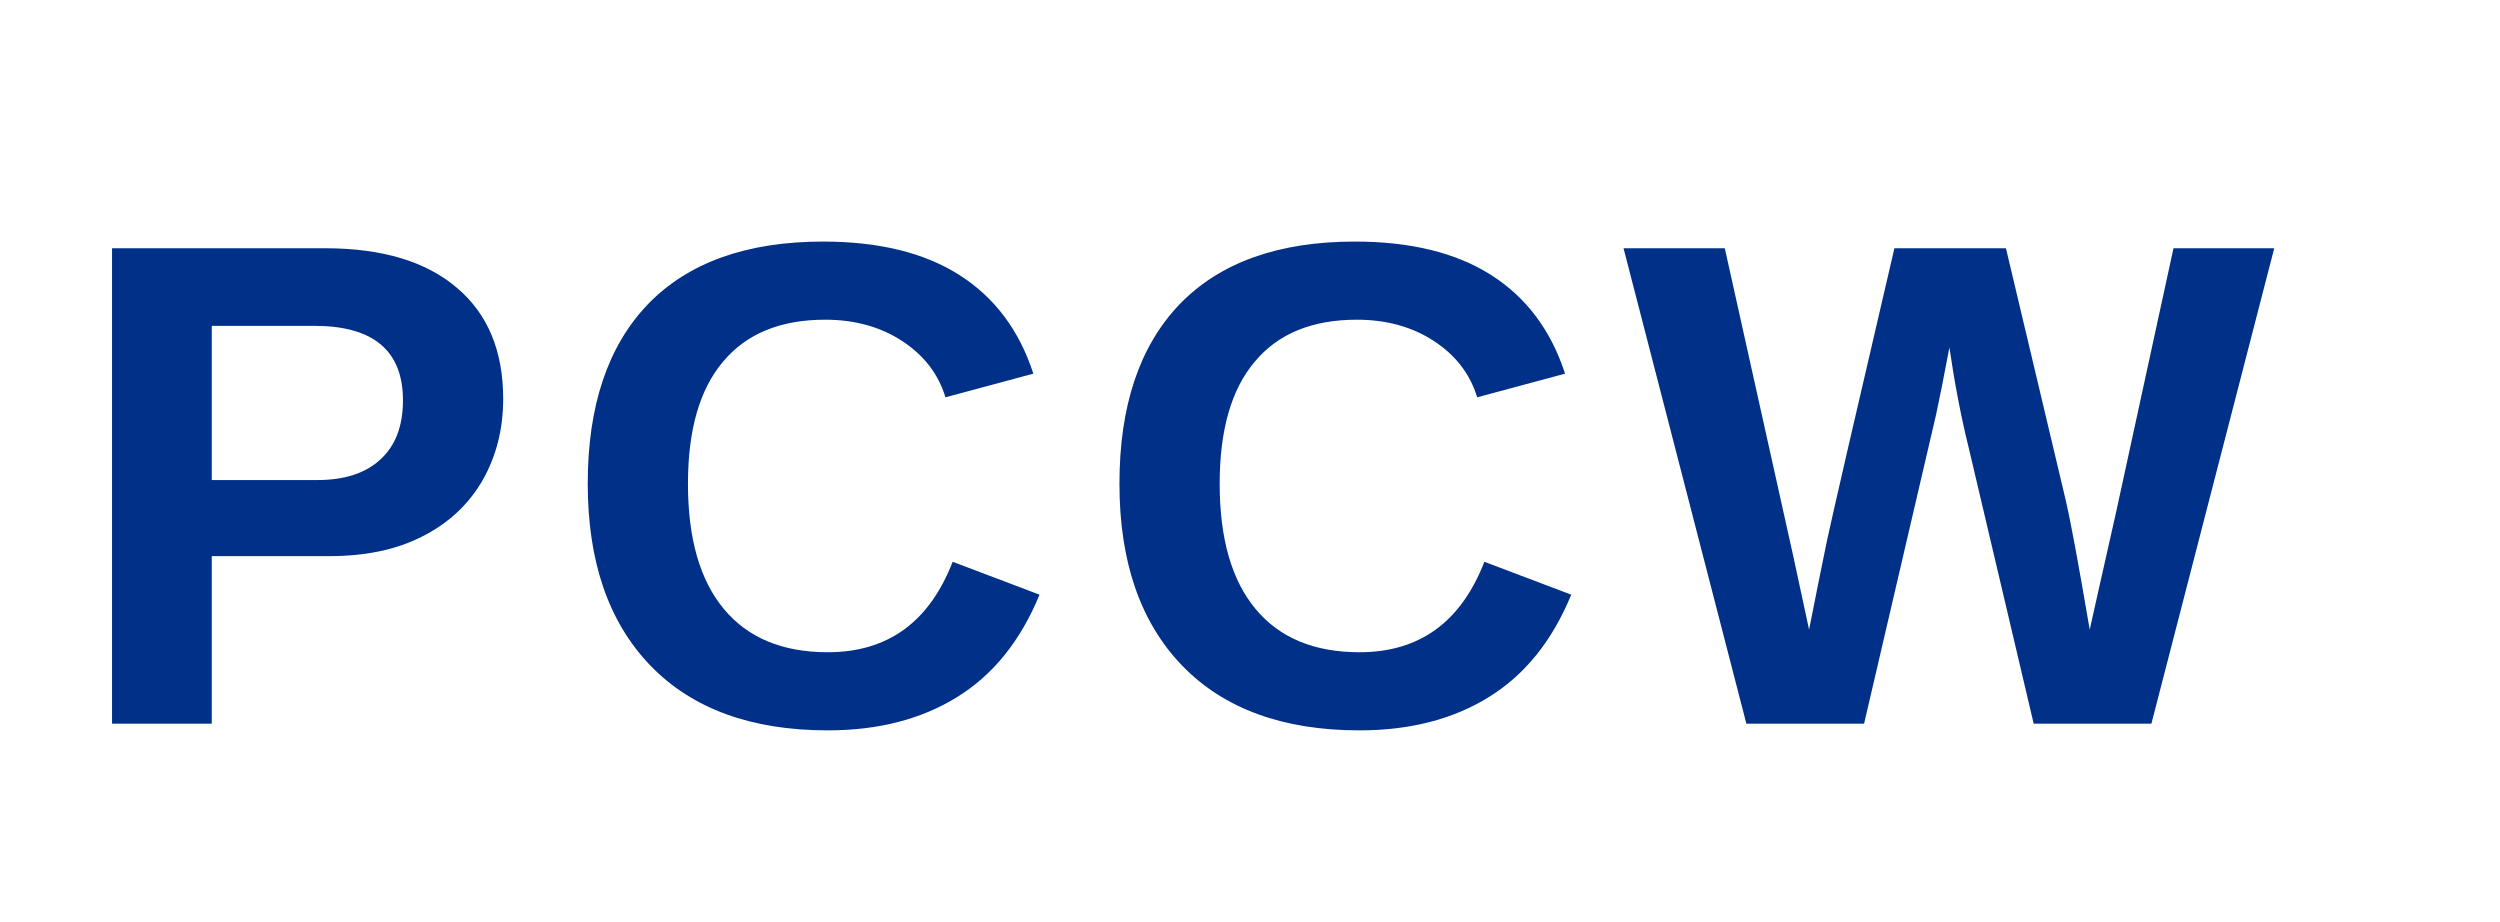
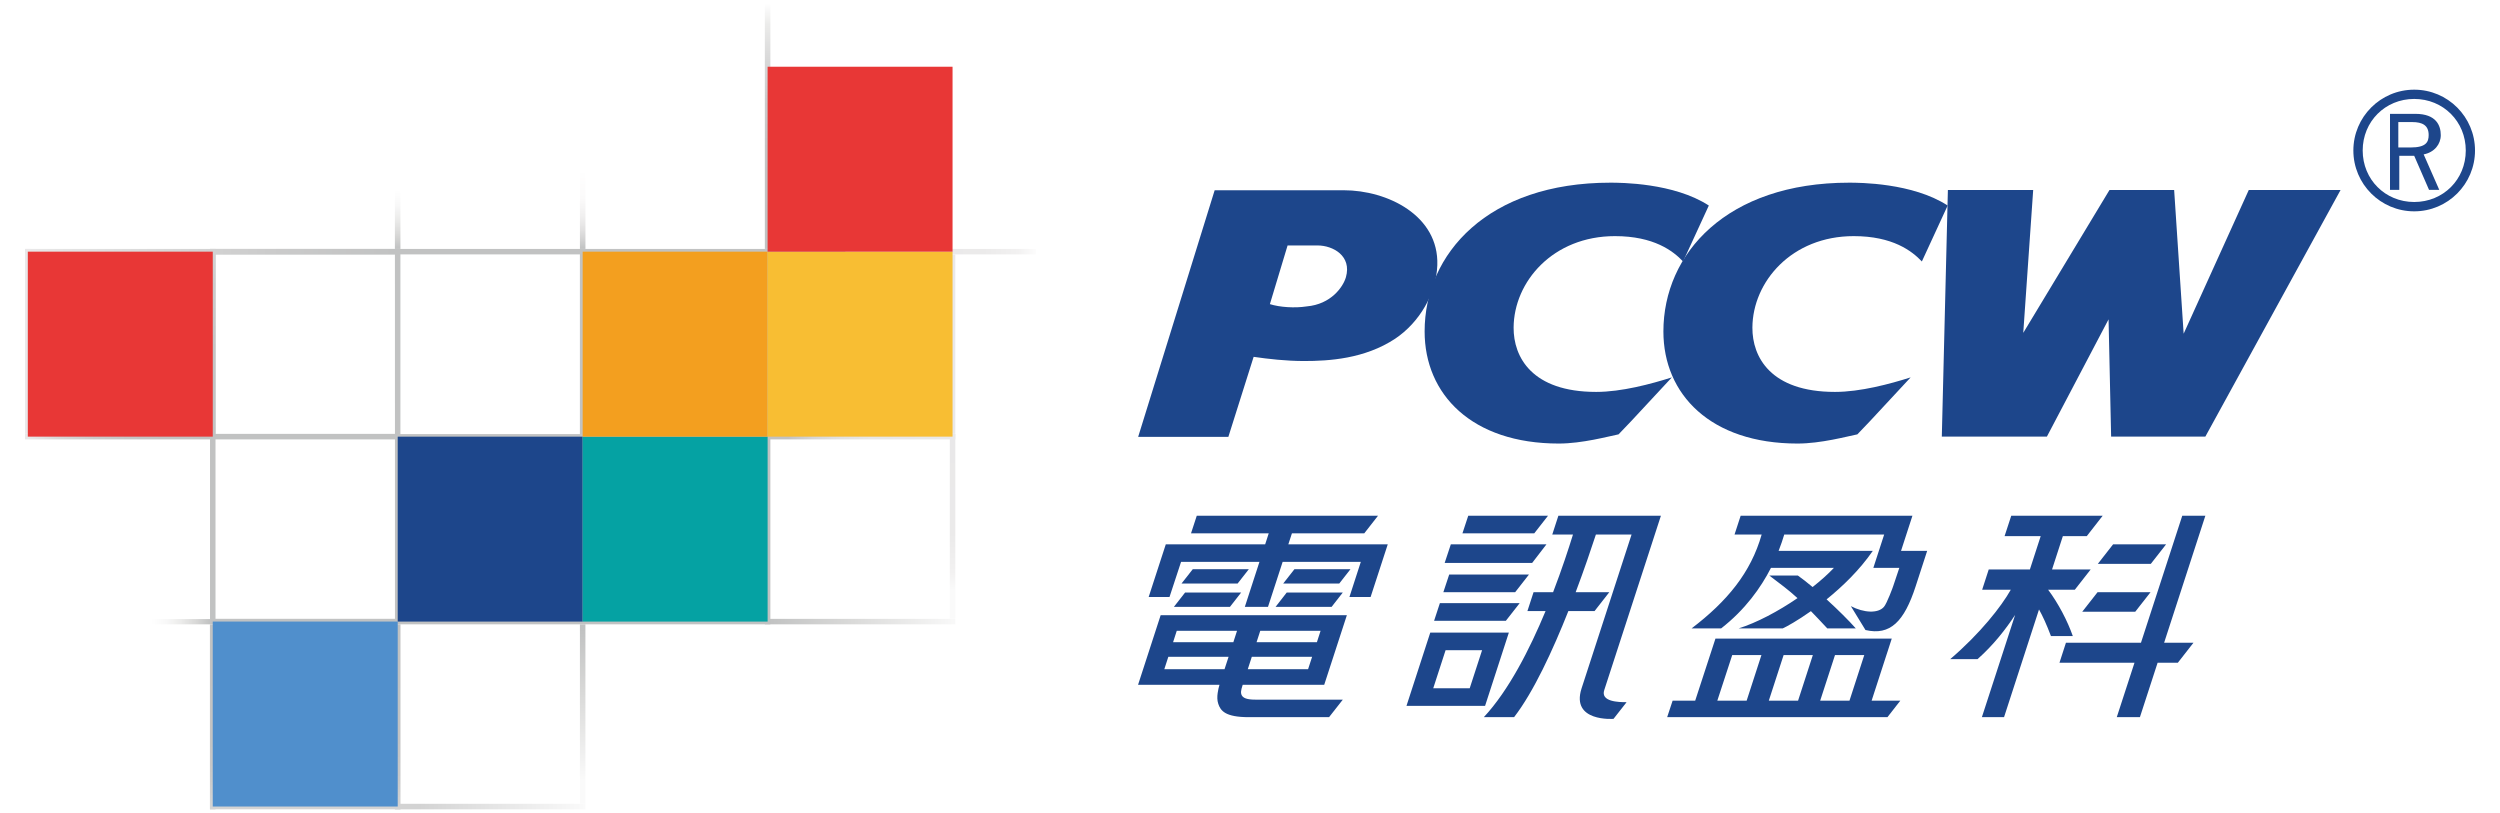
- <svg xmlns="http://www.w3.org/2000/svg" viewBox="0 0 76 28" width="76" height="28">
-   <text x="2" y="22" font-family="Arial, Helvetica, sans-serif" font-size="21" font-weight="800" fill="#003087" letter-spacing="1">PCCW</text>
+ <svg xmlns="http://www.w3.org/2000/svg" xmlns:xlink="http://www.w3.org/1999/xlink" version="1.1" id="Layer_1" x="0px" y="0px" width="200px" height="65px" viewBox="0 0 200 65" enable-background="new 0 0 200 65" xml:space="preserve">
+   <g>
+     <path fill="#C1C2C2" d="M61.187,34.724H46.829v-14.37h14.358V34.724z M46.391,49.506H32.033V35.15h14.358V49.506z M61.187,49.506   H46.829V35.15h14.358V49.506z M31.596,49.506H17.241V35.15h14.355V49.506z M31.596,34.708H17.241V20.353h14.353L31.596,34.708z    M46.391,34.724H32.033v-14.37h14.358V34.724z M61.63,19.916H16.801v30.033H61.63V19.916z" />
+     <rect x="75.985" y="20.355" fill="#E9E8E9" width="0.44" height="14.354" />
+     <g>
+       <defs>
+         <rect id="SVGID_1_" x="9.626" y="49.523" width="7.174" height="0.427" />
+       </defs>
+       <clipPath id="SVGID_2_">
+         <use xlink:href="#SVGID_1_" overflow="visible" />
+       </clipPath>
+       <linearGradient id="SVGID_3_" gradientUnits="userSpaceOnUse" x1="-124.674" y1="374.303" x2="-123.182" y2="374.303" gradientTransform="matrix(-5.9615 0 0 5.9615 -725.5859 -2181.679)">
+         <stop offset="0" style="stop-color:#C1C2C2" />
+         <stop offset="0.1" style="stop-color:#C1C2C2" />
+         <stop offset="0.223" style="stop-color:#D8D8D7" />
+         <stop offset="0.357" style="stop-color:#EBEBEA" />
+         <stop offset="0.491" style="stop-color:#F8F8F8" />
+         <stop offset="0.624" style="stop-color:#FFFFFF" />
+         <stop offset="1" style="stop-color:#FFFFFF" />
+       </linearGradient>
+       <rect x="9.626" y="49.523" clip-path="url(#SVGID_2_)" fill="url(#SVGID_3_)" width="7.173" height="0.426" />
+     </g>
+     <g>
+       <defs>
+         <rect id="SVGID_4_" x="46.392" y="49.947" width="0.441" height="14.355" />
+       </defs>
+       <clipPath id="SVGID_5_">
+         <use xlink:href="#SVGID_4_" overflow="visible" />
+       </clipPath>
+       <linearGradient id="SVGID_6_" gradientUnits="userSpaceOnUse" x1="-79.861" y1="341.473" x2="-78.368" y2="341.473" gradientTransform="matrix(0 8.9471 8.9471 0 -3008.575 763.5931)">
+         <stop offset="0" style="stop-color:#C1C2C2" />
+         <stop offset="0.1" style="stop-color:#C1C2C2" />
+         <stop offset="0.496" style="stop-color:#DADAD9" />
+         <stop offset="1" style="stop-color:#FAFAFA" />
+       </linearGradient>
+       <rect x="46.394" y="49.949" clip-path="url(#SVGID_5_)" fill="url(#SVGID_6_)" width="0.44" height="14.354" />
+     </g>
+     <g>
+       <defs>
+         <rect id="SVGID_7_" x="75.985" y="34.715" width="0.44" height="14.791" />
+       </defs>
+       <clipPath id="SVGID_8_">
+         <use xlink:href="#SVGID_7_" overflow="visible" />
+       </clipPath>
+       <linearGradient id="SVGID_9_" gradientUnits="userSpaceOnUse" x1="-80.422" y1="342.565" x2="-78.93" y2="342.565" gradientTransform="matrix(0 8.9471 8.9471 0 -2988.738 753.3931)">
+         <stop offset="0" style="stop-color:#E9E8E9" />
+         <stop offset="0.1" style="stop-color:#E9E8E9" />
+         <stop offset="0.661" style="stop-color:#EBEAEA" />
+         <stop offset="0.892" style="stop-color:#F2F1F1" />
+         <stop offset="1" style="stop-color:#FAFAFA" />
+       </linearGradient>
+       <rect x="75.985" y="34.715" clip-path="url(#SVGID_8_)" fill="url(#SVGID_9_)" width="0.44" height="14.791" />
+     </g>
+     <g>
+       <defs>
+         <rect id="SVGID_10_" x="31.591" y="12.75" width="0.444" height="7.165" />
+       </defs>
+       <clipPath id="SVGID_11_">
+         <use xlink:href="#SVGID_10_" overflow="visible" />
+       </clipPath>
+       <linearGradient id="SVGID_12_" gradientUnits="userSpaceOnUse" x1="-151.825" y1="313.945" x2="-150.333" y2="313.945" gradientTransform="matrix(0 -5.9618 -5.9618 0 1903.502 -884.3677)">
+         <stop offset="0" style="stop-color:#C1C2C2" />
+         <stop offset="0.1" style="stop-color:#C1C2C2" />
+         <stop offset="0.223" style="stop-color:#D8D8D7" />
+         <stop offset="0.357" style="stop-color:#EBEBEA" />
+         <stop offset="0.491" style="stop-color:#F8F8F8" />
+         <stop offset="0.624" style="stop-color:#FFFFFF" />
+         <stop offset="1" style="stop-color:#FFFFFF" />
+       </linearGradient>
+       <rect x="31.589" y="12.751" clip-path="url(#SVGID_11_)" fill="url(#SVGID_12_)" width="0.448" height="7.163" />
+     </g>
+     <g>
+       <defs>
+         <rect id="SVGID_13_" x="61.187" y="0.258" width="0.443" height="19.657" />
+       </defs>
+       <clipPath id="SVGID_14_">
+         <use xlink:href="#SVGID_13_" overflow="visible" />
+       </clipPath>
+       <linearGradient id="SVGID_15_" gradientUnits="userSpaceOnUse" x1="-128.566" y1="322.043" x2="-127.073" y2="322.043" gradientTransform="matrix(0 -13.1313 -13.1313 0 4290.256 -1668.337)">
+         <stop offset="0" style="stop-color:#C1C2C2" />
+         <stop offset="0.1" style="stop-color:#C1C2C2" />
+         <stop offset="0.41" style="stop-color:#C4C4C4" />
+         <stop offset="0.606" style="stop-color:#CBCBCB" />
+         <stop offset="0.771" style="stop-color:#D8D8D8" />
+         <stop offset="0.918" style="stop-color:#ECECEB" />
+         <stop offset="1" style="stop-color:#FFFFFF" />
+       </linearGradient>
+       <rect x="61.187" y="0.258" clip-path="url(#SVGID_14_)" fill="url(#SVGID_15_)" width="0.443" height="19.656" />
+     </g>
+     <g>
+       <defs>
+         <rect id="SVGID_16_" x="46.394" y="12.752" width="0.442" height="7.162" />
+       </defs>
+       <clipPath id="SVGID_17_">
+         <use xlink:href="#SVGID_16_" overflow="visible" />
+       </clipPath>
+       <linearGradient id="SVGID_18_" gradientUnits="userSpaceOnUse" x1="-151.822" y1="313.128" x2="-150.331" y2="313.128" gradientTransform="matrix(0 -5.9623 -5.9623 0 1913.58 -884.4199)">
+         <stop offset="0" style="stop-color:#C1C2C2" />
+         <stop offset="0.1" style="stop-color:#C1C2C2" />
+         <stop offset="0.168" style="stop-color:#D0D0D0" />
+         <stop offset="0.277" style="stop-color:#E3E2E2" />
+         <stop offset="0.401" style="stop-color:#F1F0F0" />
+         <stop offset="0.552" style="stop-color:#FBFAFA" />
+         <stop offset="0.809" style="stop-color:#FFFFFF" />
+         <stop offset="1" style="stop-color:#FFFFFF" />
+       </linearGradient>
+       <rect x="46.394" y="12.752" clip-path="url(#SVGID_17_)" fill="url(#SVGID_18_)" width="0.442" height="7.162" />
+     </g>
+     <g>
+       <defs>
+         <rect id="SVGID_19_" x="31.596" y="64.305" width="15.237" height="0.439" />
+       </defs>
+       <clipPath id="SVGID_20_">
+         <use xlink:href="#SVGID_19_" overflow="visible" />
+       </clipPath>
+       <linearGradient id="SVGID_21_" gradientUnits="userSpaceOnUse" x1="-99.495" y1="303.019" x2="-98.003" y2="303.019" gradientTransform="matrix(9.8891 0 0 -9.8891 1015.954 3061.131)">
+         <stop offset="0" style="stop-color:#D3D3D3" />
+         <stop offset="0.1" style="stop-color:#D3D3D3" />
+         <stop offset="0.122" style="stop-color:#D4D4D4" />
+         <stop offset="1" style="stop-color:#FAFAFA" />
+       </linearGradient>
+       <rect x="31.596" y="64.305" clip-path="url(#SVGID_20_)" fill="url(#SVGID_21_)" width="15.237" height="0.439" />
+     </g>
+     <rect x="16.8" y="64.305" fill="#D3D3D3" width="15.237" height="0.439" />
+     <g>
+       <defs>
+         <rect id="SVGID_22_" x="61.187" y="19.915" width="15.24" height="0.438" />
+       </defs>
+       <clipPath id="SVGID_23_">
+         <use xlink:href="#SVGID_22_" overflow="visible" />
+       </clipPath>
+       <linearGradient id="SVGID_24_" gradientUnits="userSpaceOnUse" x1="-98.851" y1="305.31" x2="-97.358" y2="305.31" gradientTransform="matrix(10.2114 0 0 -10.2114 1070.934 3137.79)">
+         <stop offset="0" style="stop-color:#C1C2C2" />
+         <stop offset="0.47" style="stop-color:#C3C3C3" />
+         <stop offset="0.656" style="stop-color:#C9C9C9" />
+         <stop offset="0.791" style="stop-color:#D4D4D3" />
+         <stop offset="0.901" style="stop-color:#E4E3E3" />
+         <stop offset="0.995" style="stop-color:#FDFCFC" />
+         <stop offset="1" style="stop-color:#FFFFFF" />
+       </linearGradient>
+       <rect x="61.187" y="19.915" clip-path="url(#SVGID_23_)" fill="url(#SVGID_24_)" width="15.239" height="0.438" />
+     </g>
+     <g>
+       <defs>
+         <rect id="SVGID_25_" x="61.187" y="34.718" width="15.24" height="0.435" />
+       </defs>
+       <clipPath id="SVGID_26_">
+         <use xlink:href="#SVGID_25_" overflow="visible" />
+       </clipPath>
+       <linearGradient id="SVGID_27_" gradientUnits="userSpaceOnUse" x1="-98.851" y1="304.832" x2="-97.358" y2="304.832" gradientTransform="matrix(10.2114 0 0 -10.2114 1070.926 3147.704)">
+         <stop offset="0" style="stop-color:#C1C2C2" />
+         <stop offset="0.1" style="stop-color:#C1C2C2" />
+         <stop offset="0.124" style="stop-color:#C6C6C6" />
+         <stop offset="0.228" style="stop-color:#D5D5D5" />
+         <stop offset="0.355" style="stop-color:#E0E0E0" />
+         <stop offset="0.533" style="stop-color:#E7E7E7" />
+         <stop offset="1" style="stop-color:#E9E8E9" />
+       </linearGradient>
+       <rect x="61.187" y="34.718" clip-path="url(#SVGID_26_)" fill="url(#SVGID_27_)" width="15.239" height="0.435" />
+     </g>
+     <g>
+       <defs>
+         <rect id="SVGID_28_" x="61.187" y="49.508" width="15.24" height="0.442" />
+       </defs>
+       <clipPath id="SVGID_29_">
+         <use xlink:href="#SVGID_28_" overflow="visible" />
+       </clipPath>
+       <linearGradient id="SVGID_30_" gradientUnits="userSpaceOnUse" x1="-98.851" y1="304.353" x2="-97.358" y2="304.353" gradientTransform="matrix(10.2114 0 0 -10.2114 1070.926 3157.618)">
+         <stop offset="0" style="stop-color:#C1C2C2" />
+         <stop offset="0.44" style="stop-color:#DADAD9" />
+         <stop offset="1" style="stop-color:#FAFAFA" />
+       </linearGradient>
+       <rect x="61.187" y="49.509" clip-path="url(#SVGID_29_)" fill="url(#SVGID_30_)" width="15.239" height="0.44" />
+     </g>
+     <g>
+       <defs>
+         <rect id="SVGID_31_" x="67.625" y="19.916" width="15.247" height="0.438" />
+       </defs>
+       <clipPath id="SVGID_32_">
+         <use xlink:href="#SVGID_31_" overflow="visible" />
+       </clipPath>
+       <linearGradient id="SVGID_33_" gradientUnits="userSpaceOnUse" x1="-98.649" y1="305.324" x2="-97.157" y2="305.324" gradientTransform="matrix(10.2175 0 0 -10.2175 1075.901 3139.786)">
+         <stop offset="0" style="stop-color:#E9E8E9" />
+         <stop offset="0.275" style="stop-color:#E9E8E9" />
+         <stop offset="0.706" style="stop-color:#EBEAEA" />
+         <stop offset="0.887" style="stop-color:#F2F1F1" />
+         <stop offset="1" style="stop-color:#FFFFFF" />
+       </linearGradient>
+       <rect x="67.625" y="19.916" clip-path="url(#SVGID_32_)" fill="url(#SVGID_33_)" width="15.247" height="0.437" />
+     </g>
+     <g>
+       <defs>
+         <rect id="SVGID_34_" x="2" y="34.718" width="14.8" height="0.435" />
+       </defs>
+       <clipPath id="SVGID_35_">
+         <use xlink:href="#SVGID_34_" overflow="visible" />
+       </clipPath>
+       <linearGradient id="SVGID_36_" gradientUnits="userSpaceOnUse" x1="-118.669" y1="356.674" x2="-117.177" y2="356.674" gradientTransform="matrix(-9.7381 0 0 9.7381 -1138.805 -3438.38)">
+         <stop offset="0" style="stop-color:#C1C2C2" />
+         <stop offset="0.386" style="stop-color:#C4C4C4" />
+         <stop offset="0.635" style="stop-color:#CBCBCB" />
+         <stop offset="0.844" style="stop-color:#D9D8D8" />
+         <stop offset="1" style="stop-color:#E9E8E9" />
+       </linearGradient>
+       <rect x="2.001" y="34.718" clip-path="url(#SVGID_35_)" fill="url(#SVGID_36_)" width="14.798" height="0.435" />
+     </g>
+     <g>
+       <defs>
+         <rect id="SVGID_37_" x="16.8" y="19.915" width="0.441" height="14.796" />
+       </defs>
+       <clipPath id="SVGID_38_">
+         <use xlink:href="#SVGID_37_" overflow="visible" />
+       </clipPath>
+       <linearGradient id="SVGID_39_" gradientUnits="userSpaceOnUse" x1="-131.859" y1="322.137" x2="-130.366" y2="322.137" gradientTransform="matrix(0 -11.4563 -11.4563 0 3707.518 -1474.353)">
+         <stop offset="0" style="stop-color:#C1C2C2" />
+         <stop offset="0.49" style="stop-color:#C4C4C4" />
+         <stop offset="0.787" style="stop-color:#CBCBCB" />
+         <stop offset="1" style="stop-color:#D5D5D6" />
+       </linearGradient>
+       <rect x="16.8" y="19.915" clip-path="url(#SVGID_38_)" fill="url(#SVGID_39_)" width="0.44" height="14.796" />
+     </g>
+     <g>
+       <defs>
+         <rect id="SVGID_40_" x="2.004" y="19.914" width="29.589" height="0.44" />
+       </defs>
+       <clipPath id="SVGID_41_">
+         <use xlink:href="#SVGID_40_" overflow="visible" />
+       </clipPath>
+       <linearGradient id="SVGID_42_" gradientUnits="userSpaceOnUse" x1="-114.162" y1="343.01" x2="-112.669" y2="343.01" gradientTransform="matrix(-19.6958 0 0 19.6958 -2216.913 -6735.711)">
+         <stop offset="0" style="stop-color:#C1C2C2" />
+         <stop offset="0.342" style="stop-color:#CBCBCB" />
+         <stop offset="0.936" style="stop-color:#E5E5E5" />
+         <stop offset="1" style="stop-color:#E9E8E9" />
+       </linearGradient>
+       <rect x="2.005" y="19.915" clip-path="url(#SVGID_41_)" fill="url(#SVGID_42_)" width="29.588" height="0.44" />
+     </g>
+     <rect x="2.004" y="19.913" fill="#E9E8E9" width="0.436" height="14.796" />
+     <g>
+       <defs>
+         <rect id="SVGID_43_" x="16.792" y="49.949" width="0.449" height="14.795" />
+       </defs>
+       <clipPath id="SVGID_44_">
+         <use xlink:href="#SVGID_43_" overflow="visible" />
+       </clipPath>
+       <linearGradient id="SVGID_45_" gradientUnits="userSpaceOnUse" x1="-85.68" y1="338.353" x2="-84.188" y2="338.353" gradientTransform="matrix(0 11.1562 11.1562 0 -3757.717 1005.044)">
+         <stop offset="0" style="stop-color:#C1C2C2" />
+         <stop offset="0.1" style="stop-color:#C1C2C2" />
+         <stop offset="0.588" style="stop-color:#C3C3C3" />
+         <stop offset="0.773" style="stop-color:#C9C9C9" />
+         <stop offset="0.9" style="stop-color:#D3D3D3" />
+         <stop offset="1" style="stop-color:#D3D3D3" />
+       </linearGradient>
+       <rect x="16.793" y="49.949" clip-path="url(#SVGID_44_)" fill="url(#SVGID_45_)" width="0.448" height="14.795" />
+     </g>
+     <g>
+       <defs>
+         <rect id="SVGID_46_" x="31.597" y="49.949" width="0.442" height="14.795" />
+       </defs>
+       <clipPath id="SVGID_47_">
+         <use xlink:href="#SVGID_46_" overflow="visible" />
+       </clipPath>
+       <linearGradient id="SVGID_48_" gradientUnits="userSpaceOnUse" x1="-86.289" y1="338.567" x2="-84.796" y2="338.567" gradientTransform="matrix(0 11.4516 11.4516 0 -3845.334 1037.321)">
+         <stop offset="0" style="stop-color:#C1C2C2" />
+         <stop offset="0.1" style="stop-color:#C1C2C2" />
+         <stop offset="0.588" style="stop-color:#C3C3C3" />
+         <stop offset="0.773" style="stop-color:#C9C9C9" />
+         <stop offset="0.9" style="stop-color:#D3D3D3" />
+         <stop offset="1" style="stop-color:#D3D3D3" />
+       </linearGradient>
+       <rect x="31.597" y="49.949" clip-path="url(#SVGID_47_)" fill="url(#SVGID_48_)" width="0.442" height="14.795" />
+     </g>
+     <rect x="17.02" y="49.725" fill="#508FCC" width="14.797" height="14.797" />
+     <rect x="31.817" y="34.933" fill="#1D468B" width="14.796" height="14.794" />
+     <rect x="46.613" y="34.933" fill="#05A2A3" width="14.796" height="14.794" />
+     <rect x="2.225" y="20.133" fill="#E83736" width="14.796" height="14.798" />
+     <rect x="46.613" y="20.133" fill="#F39F1F" width="14.796" height="14.798" />
+     <rect x="61.408" y="20.133" fill="#F8BE33" width="14.796" height="14.798" />
+     <rect x="61.408" y="5.338" fill="#E83736" width="14.796" height="14.795" />
+     <g>
+       <defs>
+         <rect id="SVGID_49_" x="2.001" y="0.256" width="195.999" height="64.488" />
+       </defs>
+       <clipPath id="SVGID_50_">
+         <use xlink:href="#SVGID_49_" overflow="visible" />
+       </clipPath>
+       <path clip-path="url(#SVGID_50_)" fill="#1D468B" d="M149.612,33.677l3.24-3.487c-1.668,0.53-4.021,1.163-6.053,1.163    c-5.154,0-6.619-2.796-6.607-5.142c0.018-3.678,3.15-7.321,8.103-7.321c3.126,0,4.665,1.193,5.454,2.028l2.064-4.475    c-2.802-1.822-7.086-1.829-7.882-1.829c-9.788,0-14.859,5.669-14.859,11.903c0,5.029,3.772,8.967,10.731,8.967    c1.871,0,3.949-0.568,4.787-0.736L149.612,33.677z" />
+       <path clip-path="url(#SVGID_50_)" fill="#1D468B" d="M130.508,33.677l3.241-3.487c-1.669,0.53-4.021,1.163-6.054,1.163    c-5.153,0-6.618-2.796-6.606-5.142c0.018-3.678,3.152-7.321,8.105-7.321c3.123,0,4.664,1.193,5.452,2.028l2.06-4.475    c-2.8-1.822-7.082-1.829-7.877-1.829c-9.788,0-14.859,5.669-14.859,11.903c0,5.029,3.771,8.967,10.733,8.967    c1.866,0,3.946-0.568,4.782-0.736L130.508,33.677z" />
+       <path clip-path="url(#SVGID_50_)" fill="#1D468B" d="M107.494,15.22H97.173l-6.12,19.728h7.216l2.022-6.401    c1.165,0.169,2.589,0.335,4.04,0.335c1.963,0,4.833-0.166,7.283-1.786c1.963-1.313,3.293-3.63,3.371-5.885    C115.12,17.245,111.001,15.22,107.494,15.22 M107.673,22.177c-0.222,0.771-1.184,2.168-3.146,2.336    c-0.937,0.145-2.133,0.071-2.936-0.182l1.416-4.695h2.393C106.654,19.636,108.156,20.484,107.673,22.177" />
+       <polygon clip-path="url(#SVGID_50_)" fill="#1D468B" points="176.429,34.926 168.89,34.926 168.685,25.547 163.753,34.926     155.345,34.926 155.831,15.201 162.655,15.201 161.861,26.629 168.758,15.201 173.932,15.201 174.692,26.697 179.902,15.201     187.245,15.201   " />
+       <polygon clip-path="url(#SVGID_50_)" fill="#1D468B" points="95.742,41.258 110.242,41.258 109.14,42.668 103.353,42.668     103.067,43.545 109.323,43.545 111.021,43.545 109.649,47.758 107.955,47.758 108.866,44.948 102.612,44.948 101.44,48.549     99.587,48.549 100.757,44.948 94.486,44.948 93.561,47.758 91.894,47.758 92.807,44.948 93.264,43.545 94.949,43.545     101.214,43.545 101.498,42.668 95.281,42.668   " />
+       <path clip-path="url(#SVGID_50_)" fill="#1D468B" d="M100.821,50.463l-0.296,0.913h4.827l0.295-0.913H100.821z M98.668,51.376    l0.295-0.913h-4.822l-0.294,0.913H98.668z M99.823,53.535h4.824l0.322-0.989h-4.825L99.823,53.535z M93.145,53.535h4.818    l0.323-0.989h-4.82L93.145,53.535z M105.005,54.785h-0.762h-4.828c-0.034,0.109-0.066,0.213-0.091,0.309    c-0.037,0.147-0.063,0.305-0.019,0.446c0.096,0.313,0.462,0.431,1.12,0.431h7l-1.1,1.402h-6.422c-1.891,0-2.257-0.52-2.439-1.06    c-0.097-0.281-0.092-0.589-0.049-0.882c0.035-0.246,0.089-0.473,0.144-0.646h-4.819h-0.702h-0.994l1.809-5.571h0.975h0.722h4.823    h1.854h4.828h0.742h0.953l-1.813,5.571H105.005z" />
+       <path clip-path="url(#SVGID_50_)" fill="#1D468B" d="M114.202,56.47h-1.416h-0.268l1.904-5.864h0.629h1.055h2.92h0.969h0.714    l-1.903,5.864h-0.723h-0.963H114.202z M115.647,52.016l-0.988,3.045h2.918l0.99-3.045H115.647z" />
+       <path clip-path="url(#SVGID_50_)" fill="#1D468B" d="M132.873,41.258l-4.529,13.936c-0.327,0.953,1.163,0.984,1.784,0.98    l-1.046,1.334c0,0-3.419,0.269-2.562-2.42c0.093-0.285,2.863-8.806,4.006-12.327h-2.854c-0.381,1.167-0.939,2.809-1.619,4.614    h2.691l-1.178,1.508h-2.096c-1.243,3.133-2.781,6.467-4.343,8.49h-2.421c1.99-2.137,3.67-5.432,4.94-8.49h-1.452l0.49-1.508h1.564    c0.704-1.836,1.244-3.486,1.591-4.614h-1.657l0.488-1.503h1.613h1.863h2.867H132.873z" />
+       <path clip-path="url(#SVGID_50_)" fill="#1D468B" d="M143.829,46.043c0.332,0.23,0.736,0.552,1.179,0.92    c0.649-0.512,1.235-1.033,1.704-1.533h-5.035c-0.807,1.58-2.055,3.339-3.987,4.843h-2.364c2.844-2.168,4.74-4.457,5.607-7.512    h-2.17l0.49-1.503h11.97h1.498h0.274l-0.912,2.81h0.317h1.472h0.302l-0.918,2.825c-0.919,2.838-2.038,3.97-4.018,3.509    l-1.17-1.911c1.036,0.539,2.18,0.604,2.649,0.055c0.245-0.284,0.735-1.626,0.744-1.67l0.484-1.445h-0.307h-1.026h-0.745    l0.867-2.669h-7.994c-0.117,0.394-0.266,0.833-0.451,1.307h5.439h2.01h0.086c-1.063,1.544-2.43,2.857-3.697,3.88    c0.896,0.816,1.779,1.691,2.338,2.325h-2.281c-0.51-0.552-0.939-1.001-1.31-1.382c-1.084,0.766-1.951,1.244-2.259,1.382h-3.529    c1.463-0.46,3.181-1.374,4.714-2.424c-0.771-0.704-1.333-1.1-2.253-1.806H143.829z" />
+       <path clip-path="url(#SVGID_50_)" fill="#1D468B" d="M138.578,52.404l-1.193,3.65h2.347l1.183-3.65H138.578z M151.3,51.214    l-0.303,0.936L151.3,51.214z M151.3,51.214l-0.303,0.936l-0.084,0.255l-1.184,3.65h2.295l-1.027,1.316h-17.623l0.435-1.316h1.806    l1.58-4.841l0.041-0.127h14.104L151.3,51.214L151.3,51.214z M143.845,56.055l1.183-3.65h-2.339l-1.185,3.65H143.845z     M146.8,52.404l-1.186,3.65h2.344l1.184-3.65H146.8z" />
+       <path clip-path="url(#SVGID_50_)" fill="#1D468B" d="M161.212,49.189c-0.737,1.128-1.717,2.396-3.006,3.54h-2.187    c2.411-2.065,4.099-4.224,4.845-5.552h-2.291l0.526-1.622h3.293l0.864-2.665h-2.889l0.534-1.633h2.885h1.774h2.656l-1.274,1.633    h-1.914l-0.864,2.665h3.092l-1.269,1.622h-2.138c0.818,1.091,1.551,2.496,1.975,3.707h-1.748    c-0.351-0.928-0.662-1.604-0.955-2.126l-2.797,8.614h-1.773L161.212,49.189z" />
+       <polygon clip-path="url(#SVGID_50_)" fill="#1D468B" points="176.429,41.258 173.13,51.418 175.478,51.418 174.226,53.021     172.608,53.021 171.193,57.373 169.342,57.373 170.759,53.021 164.757,53.021 165.276,51.418 171.278,51.418 174.581,41.258   " />
+       <polygon clip-path="url(#SVGID_50_)" fill-rule="evenodd" clip-rule="evenodd" fill="#1D468B" points="169.049,43.545     173.289,43.545 172.063,45.111 167.825,45.111   " />
+       <polygon clip-path="url(#SVGID_50_)" fill-rule="evenodd" clip-rule="evenodd" fill="#1D468B" points="167.805,47.376     172.043,47.376 170.819,48.939 166.579,48.939   " />
+       <polygon clip-path="url(#SVGID_50_)" fill-rule="evenodd" clip-rule="evenodd" fill="#1D468B" points="117.46,41.258     123.842,41.258 122.739,42.668 116.995,42.668   " />
+       <polygon clip-path="url(#SVGID_50_)" fill-rule="evenodd" clip-rule="evenodd" fill="#1D468B" points="116.067,43.545     123.718,43.545 122.573,45.033 115.574,45.033   " />
+       <polygon clip-path="url(#SVGID_50_)" fill-rule="evenodd" clip-rule="evenodd" fill="#1D468B" points="115.935,45.965     122.315,45.965 121.214,47.375 115.468,47.375   " />
+       <polygon clip-path="url(#SVGID_50_)" fill-rule="evenodd" clip-rule="evenodd" fill="#1D468B" points="115.19,48.252     121.573,48.252 120.47,49.662 114.728,49.662   " />
+       <polygon clip-path="url(#SVGID_50_)" fill-rule="evenodd" clip-rule="evenodd" fill="#1D468B" points="103.553,45.538     108.036,45.538 107.139,46.684 102.655,46.684   " />
+       <polygon clip-path="url(#SVGID_50_)" fill-rule="evenodd" clip-rule="evenodd" fill="#1D468B" points="102.94,47.4 107.425,47.4     106.529,48.549 102.046,48.549   " />
+       <polygon clip-path="url(#SVGID_50_)" fill-rule="evenodd" clip-rule="evenodd" fill="#1D468B" points="95.42,45.538     99.905,45.538 99.008,46.684 94.521,46.684   " />
+       <polygon clip-path="url(#SVGID_50_)" fill-rule="evenodd" clip-rule="evenodd" fill="#1D468B" points="94.809,47.4 99.294,47.4     98.397,48.549 93.912,48.549   " />
+       <path clip-path="url(#SVGID_50_)" fill="#1D468B" d="M188.269,12.04c0-2.68,2.176-4.866,4.867-4.866s4.865,2.187,4.865,4.866    s-2.174,4.867-4.865,4.867S188.269,14.72,188.269,12.04 M197.262,12.04c0-2.32-1.802-4.125-4.126-4.125    c-2.318,0-4.121,1.805-4.121,4.125c0,2.319,1.803,4.12,4.121,4.12C195.46,16.16,197.262,14.359,197.262,12.04 M193.231,9.108    c1.67,0,2.031,0.935,2.031,1.705c0,0.72-0.505,1.37-1.369,1.539l1.248,2.837h-0.818l-1.188-2.727h-1.192v2.727H191.2V9.108    H193.231z M191.866,11.798h0.984c1.236,0,1.443-0.432,1.443-0.996c0-0.781-0.504-1.036-1.311-1.036h-1.117V11.798z" />
+     </g>
+   </g>
</svg>
